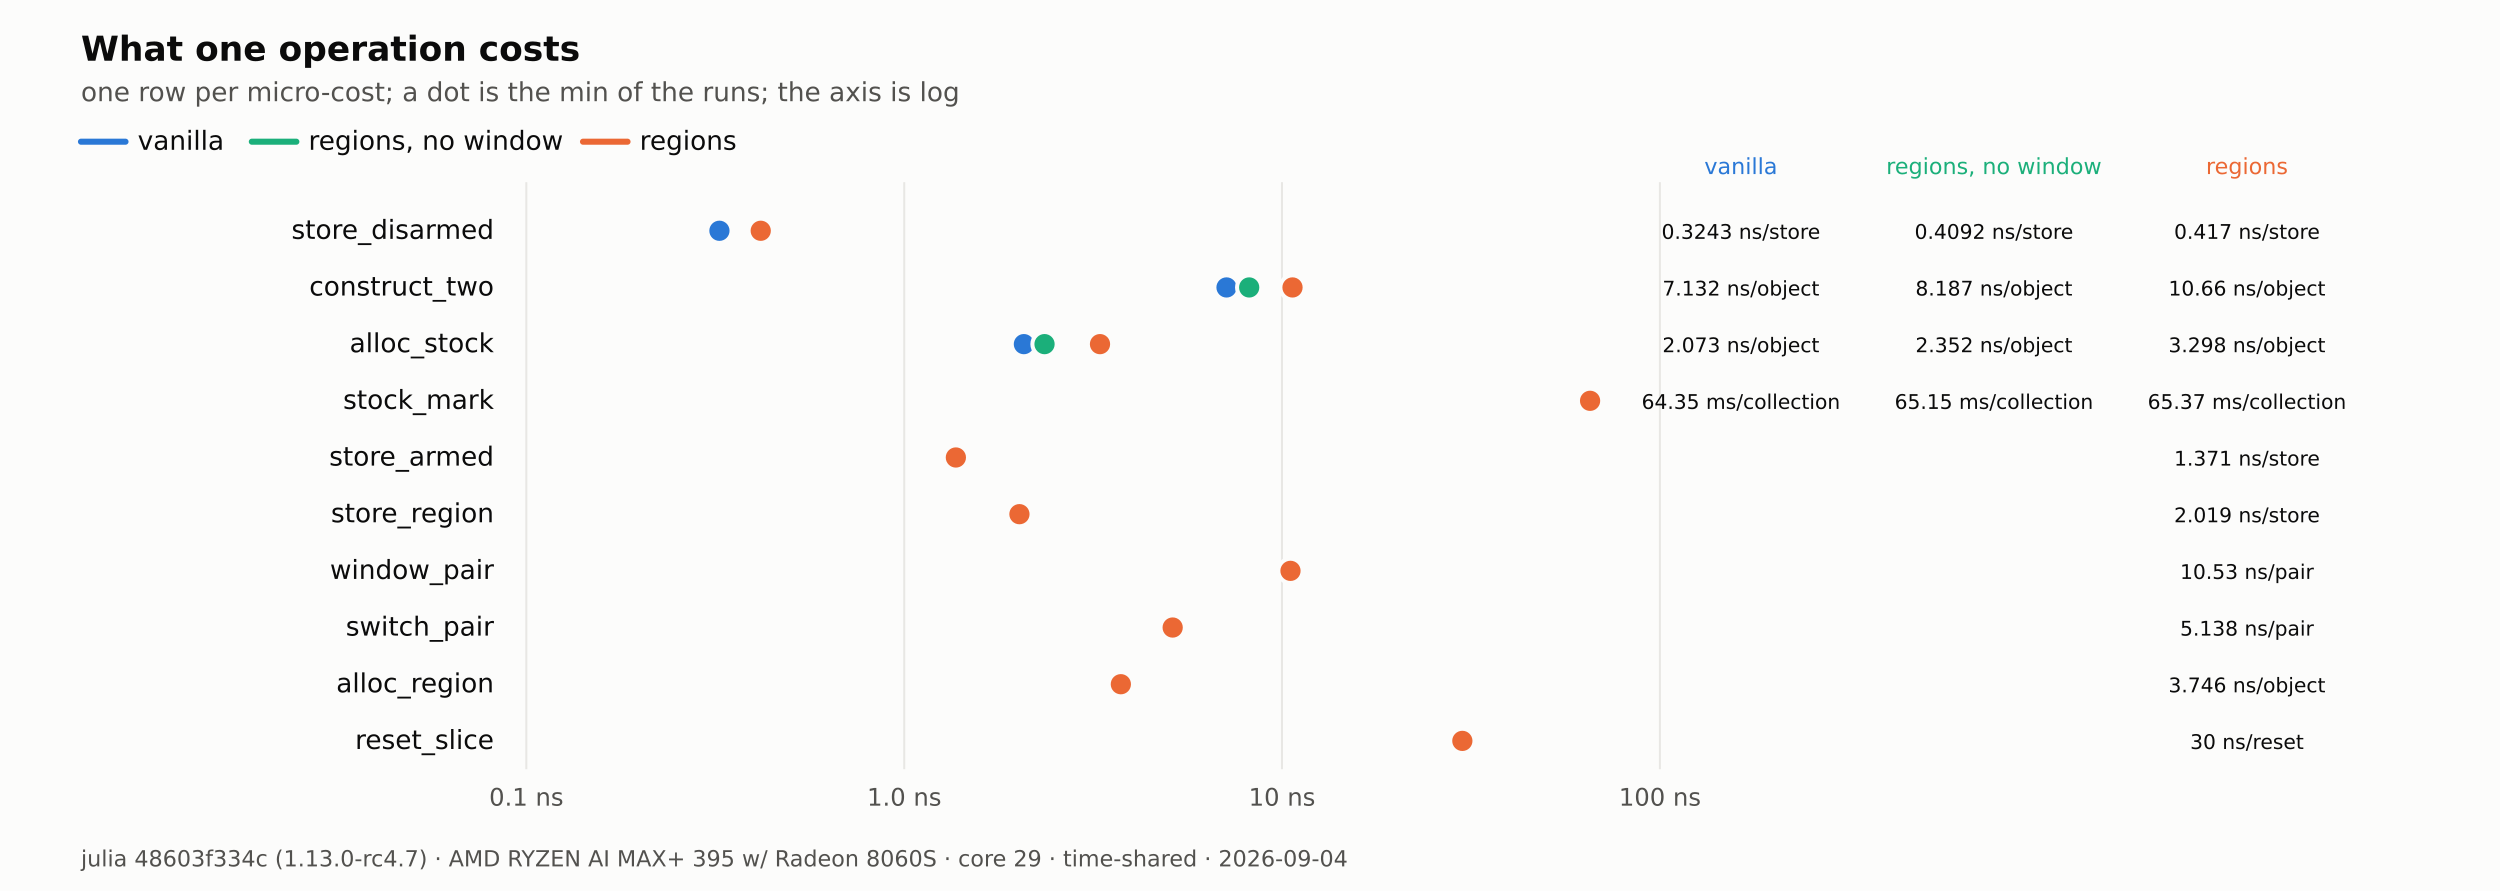
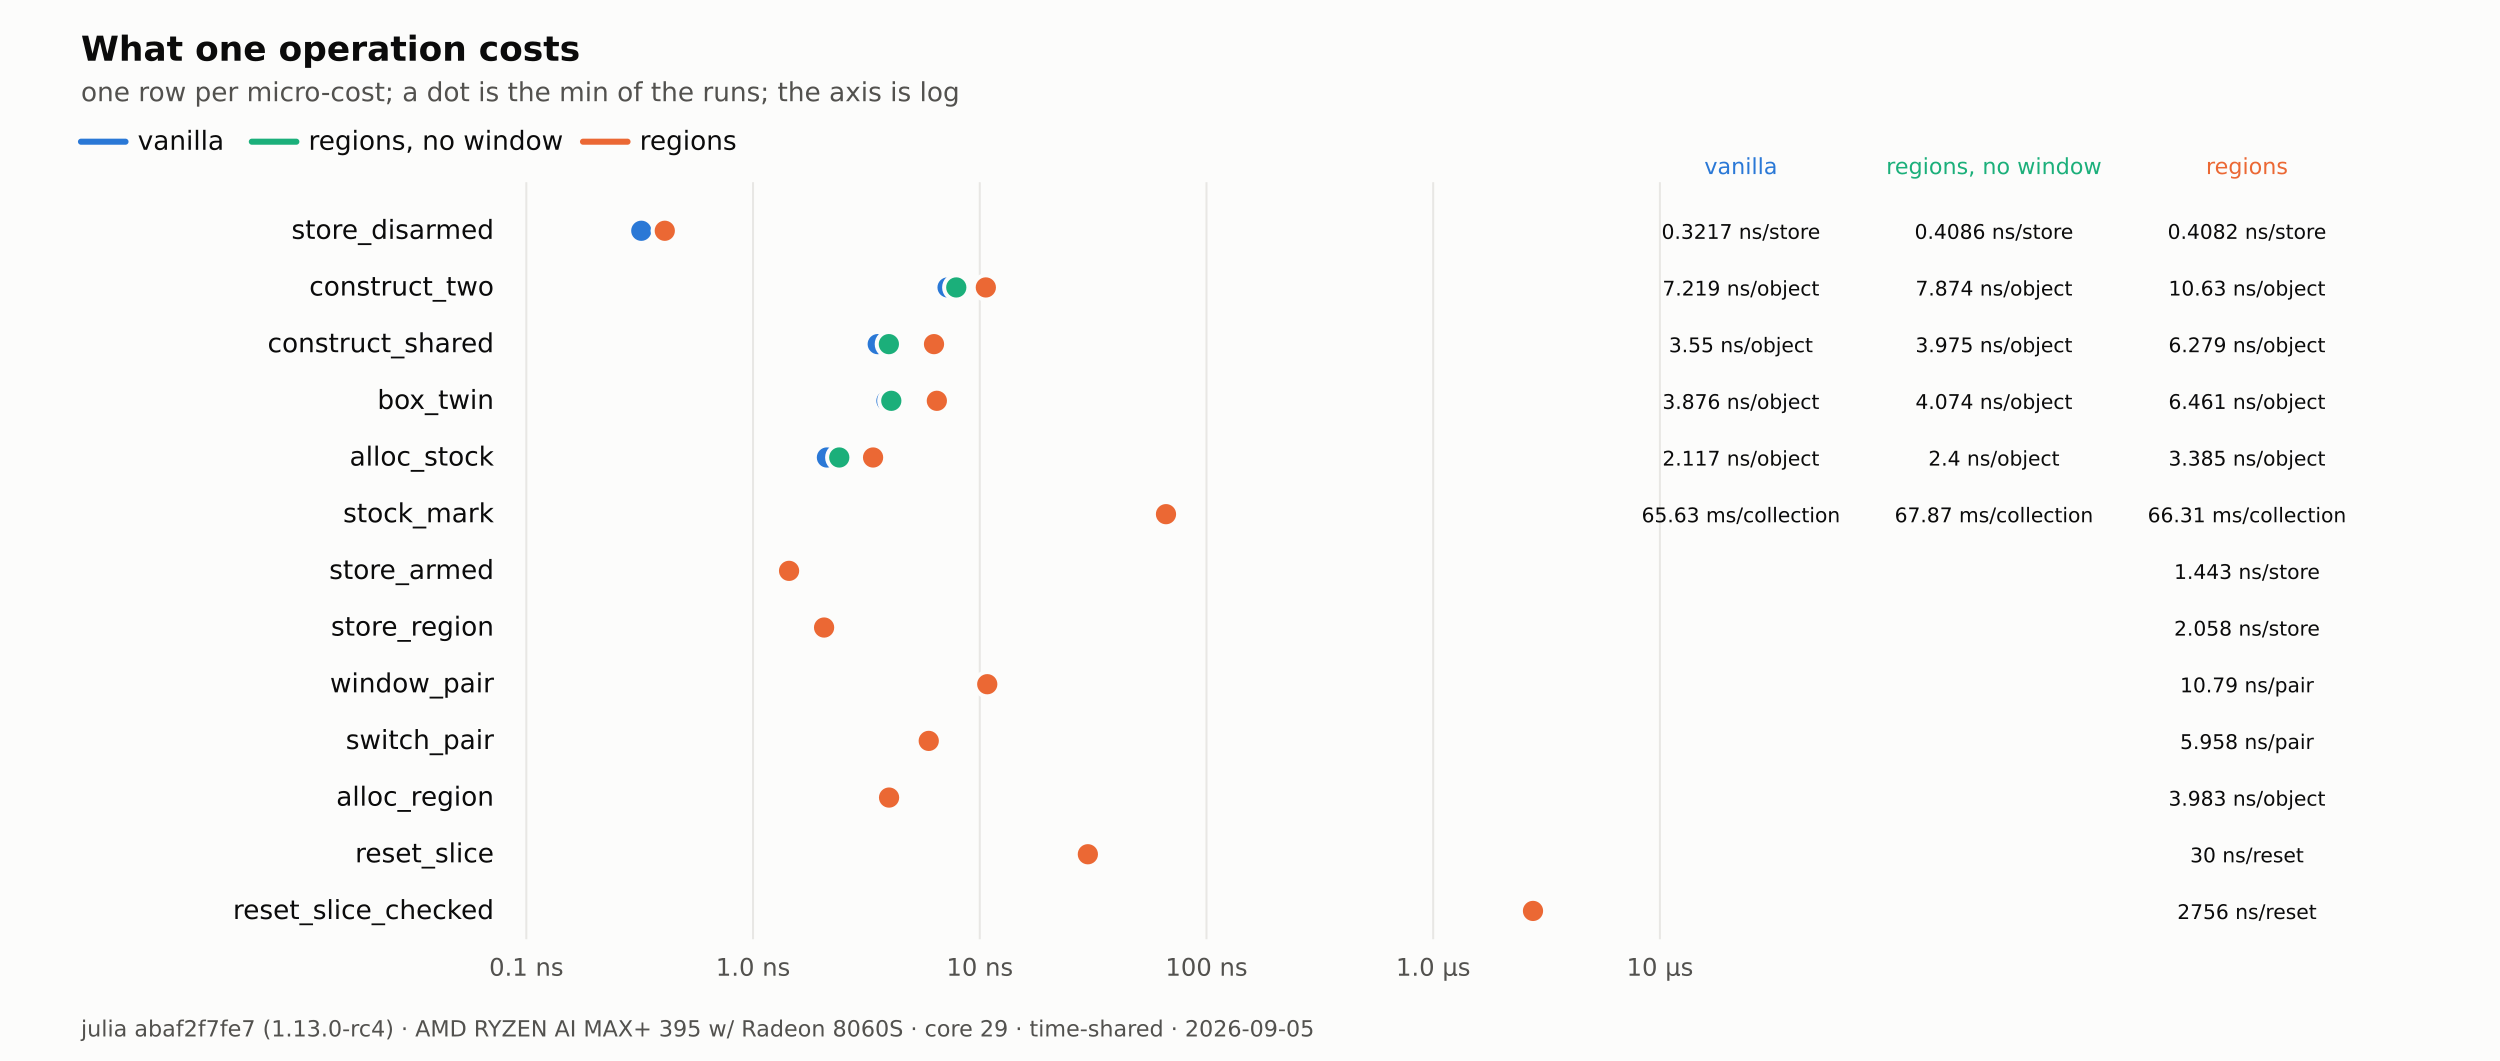
- <svg xmlns="http://www.w3.org/2000/svg" viewBox="0 0 1235 440" font-size="13">
-   <rect width="1235" height="440" fill="#fcfcfb" />
+ <svg xmlns="http://www.w3.org/2000/svg" viewBox="0 0 1235 524" font-size="13">
+   <rect width="1235" height="524" fill="#fcfcfb" />
  <text x="40.0" y="30.0" font-family="DejaVu Sans, sans-serif" font-size="17" fill="#0b0b0b" text-anchor="start" font-weight="bold">What one operation costs</text>
  <text x="40.0" y="50.0" font-family="DejaVu Sans, sans-serif" font-size="13" fill="#52514e" text-anchor="start">one row per micro-cost; a dot is the min of the runs; the axis is log</text>
  <line x1="40" y1="70" x2="62" y2="70" stroke="#2a78d6" stroke-width="3" stroke-linecap="round" />
  <text x="68.0" y="74.0" font-family="DejaVu Sans, sans-serif" font-size="13" fill="#0b0b0b" text-anchor="start">vanilla</text>
  <line x1="124.4" y1="70" x2="146.4" y2="70" stroke="#1baf7a" stroke-width="3" stroke-linecap="round" />
  <text x="152.4" y="74.0" font-family="DejaVu Sans, sans-serif" font-size="13" fill="#0b0b0b" text-anchor="start">regions, no window</text>
  <line x1="288.0" y1="70" x2="310.0" y2="70" stroke="#eb6834" stroke-width="3" stroke-linecap="round" />
  <text x="316.0" y="74.0" font-family="DejaVu Sans, sans-serif" font-size="13" fill="#0b0b0b" text-anchor="start">regions</text>
-   <line x1="260.0" y1="90" x2="260.0" y2="380" stroke="#e8e7e4" stroke-width="1" />
-   <text x="260.0" y="398.0" font-family="DejaVu Sans, sans-serif" font-size="12" fill="#52514e" text-anchor="middle">0.1 ns</text>
-   <line x1="446.7" y1="90" x2="446.7" y2="380" stroke="#e8e7e4" stroke-width="1" />
-   <text x="446.7" y="398.0" font-family="DejaVu Sans, sans-serif" font-size="12" fill="#52514e" text-anchor="middle">1.0 ns</text>
-   <line x1="633.3" y1="90" x2="633.3" y2="380" stroke="#e8e7e4" stroke-width="1" />
-   <text x="633.3" y="398.0" font-family="DejaVu Sans, sans-serif" font-size="12" fill="#52514e" text-anchor="middle">10 ns</text>
-   <line x1="820.0" y1="90" x2="820.0" y2="380" stroke="#e8e7e4" stroke-width="1" />
-   <text x="820.0" y="398.0" font-family="DejaVu Sans, sans-serif" font-size="12" fill="#52514e" text-anchor="middle">100 ns</text>
+   <line x1="260.0" y1="90" x2="260.0" y2="464" stroke="#e8e7e4" stroke-width="1" />
+   <text x="260.0" y="482.0" font-family="DejaVu Sans, sans-serif" font-size="12" fill="#52514e" text-anchor="middle">0.1 ns</text>
+   <line x1="372.0" y1="90" x2="372.0" y2="464" stroke="#e8e7e4" stroke-width="1" />
+   <text x="372.0" y="482.0" font-family="DejaVu Sans, sans-serif" font-size="12" fill="#52514e" text-anchor="middle">1.0 ns</text>
+   <line x1="484.0" y1="90" x2="484.0" y2="464" stroke="#e8e7e4" stroke-width="1" />
+   <text x="484.0" y="482.0" font-family="DejaVu Sans, sans-serif" font-size="12" fill="#52514e" text-anchor="middle">10 ns</text>
+   <line x1="596.0" y1="90" x2="596.0" y2="464" stroke="#e8e7e4" stroke-width="1" />
+   <text x="596.0" y="482.0" font-family="DejaVu Sans, sans-serif" font-size="12" fill="#52514e" text-anchor="middle">100 ns</text>
+   <line x1="708.0" y1="90" x2="708.0" y2="464" stroke="#e8e7e4" stroke-width="1" />
+   <text x="708.0" y="482.0" font-family="DejaVu Sans, sans-serif" font-size="12" fill="#52514e" text-anchor="middle">1.0 µs</text>
+   <line x1="820.0" y1="90" x2="820.0" y2="464" stroke="#e8e7e4" stroke-width="1" />
+   <text x="820.0" y="482.0" font-family="DejaVu Sans, sans-serif" font-size="12" fill="#52514e" text-anchor="middle">10 µs</text>
  <text x="860.0" y="86.0" font-family="DejaVu Sans, sans-serif" font-size="11" fill="#2a78d6" text-anchor="middle">vanilla</text>
  <text x="985.0" y="86.0" font-family="DejaVu Sans, sans-serif" font-size="11" fill="#1baf7a" text-anchor="middle">regions, no window</text>
  <text x="1110.0" y="86.0" font-family="DejaVu Sans, sans-serif" font-size="11" fill="#eb6834" text-anchor="middle">regions</text>
  <text x="244.0" y="118.0" font-family="DejaVu Sans, sans-serif" font-size="13" fill="#0b0b0b" text-anchor="end">store_disarmed</text>
-   <circle cx="355.4" cy="114.0" r="6" fill="#2a78d6" stroke="#fcfcfb" stroke-width="2" />
-   <text x="860.0" y="118.0" font-family="DejaVu Sans, sans-serif" font-size="10" fill="#0b0b0b" text-anchor="middle">0.3243 ns/store</text>
-   <circle cx="374.2" cy="114.0" r="6" fill="#1baf7a" stroke="#fcfcfb" stroke-width="2" />
-   <text x="985.0" y="118.0" font-family="DejaVu Sans, sans-serif" font-size="10" fill="#0b0b0b" text-anchor="middle">0.4092 ns/store</text>
-   <circle cx="375.8" cy="114.0" r="6" fill="#eb6834" stroke="#fcfcfb" stroke-width="2" />
-   <text x="1110.0" y="118.0" font-family="DejaVu Sans, sans-serif" font-size="10" fill="#0b0b0b" text-anchor="middle">0.417 ns/store</text>
+   <circle cx="316.8" cy="114.0" r="6" fill="#2a78d6" stroke="#fcfcfb" stroke-width="2" />
+   <text x="860.0" y="118.0" font-family="DejaVu Sans, sans-serif" font-size="10" fill="#0b0b0b" text-anchor="middle">0.3217 ns/store</text>
+   <circle cx="328.5" cy="114.0" r="6" fill="#1baf7a" stroke="#fcfcfb" stroke-width="2" />
+   <text x="985.0" y="118.0" font-family="DejaVu Sans, sans-serif" font-size="10" fill="#0b0b0b" text-anchor="middle">0.4086 ns/store</text>
+   <circle cx="328.4" cy="114.0" r="6" fill="#eb6834" stroke="#fcfcfb" stroke-width="2" />
+   <text x="1110.0" y="118.0" font-family="DejaVu Sans, sans-serif" font-size="10" fill="#0b0b0b" text-anchor="middle">0.4082 ns/store</text>
  <text x="244.0" y="146.0" font-family="DejaVu Sans, sans-serif" font-size="13" fill="#0b0b0b" text-anchor="end">construct_two</text>
-   <circle cx="605.9" cy="142.0" r="6" fill="#2a78d6" stroke="#fcfcfb" stroke-width="2" />
-   <text x="860.0" y="146.0" font-family="DejaVu Sans, sans-serif" font-size="10" fill="#0b0b0b" text-anchor="middle">7.132 ns/object</text>
-   <circle cx="617.1" cy="142.0" r="6" fill="#1baf7a" stroke="#fcfcfb" stroke-width="2" />
-   <text x="985.0" y="146.0" font-family="DejaVu Sans, sans-serif" font-size="10" fill="#0b0b0b" text-anchor="middle">8.187 ns/object</text>
-   <circle cx="638.5" cy="142.0" r="6" fill="#eb6834" stroke="#fcfcfb" stroke-width="2" />
-   <text x="1110.0" y="146.0" font-family="DejaVu Sans, sans-serif" font-size="10" fill="#0b0b0b" text-anchor="middle">10.66 ns/object</text>
-   <text x="244.0" y="174.0" font-family="DejaVu Sans, sans-serif" font-size="13" fill="#0b0b0b" text-anchor="end">alloc_stock</text>
-   <circle cx="505.8" cy="170.0" r="6" fill="#2a78d6" stroke="#fcfcfb" stroke-width="2" />
-   <text x="860.0" y="174.0" font-family="DejaVu Sans, sans-serif" font-size="10" fill="#0b0b0b" text-anchor="middle">2.073 ns/object</text>
-   <circle cx="516.0" cy="170.0" r="6" fill="#1baf7a" stroke="#fcfcfb" stroke-width="2" />
-   <text x="985.0" y="174.0" font-family="DejaVu Sans, sans-serif" font-size="10" fill="#0b0b0b" text-anchor="middle">2.352 ns/object</text>
-   <circle cx="543.4" cy="170.0" r="6" fill="#eb6834" stroke="#fcfcfb" stroke-width="2" />
-   <text x="1110.0" y="174.0" font-family="DejaVu Sans, sans-serif" font-size="10" fill="#0b0b0b" text-anchor="middle">3.298 ns/object</text>
-   <text x="244.0" y="202.0" font-family="DejaVu Sans, sans-serif" font-size="13" fill="#0b0b0b" text-anchor="end">stock_mark</text>
-   <circle cx="784.3" cy="198.0" r="6" fill="#2a78d6" stroke="#fcfcfb" stroke-width="2" />
-   <text x="860.0" y="202.0" font-family="DejaVu Sans, sans-serif" font-size="10" fill="#0b0b0b" text-anchor="middle">64.35 ms/collection</text>
-   <circle cx="785.3" cy="198.0" r="6" fill="#1baf7a" stroke="#fcfcfb" stroke-width="2" />
-   <text x="985.0" y="202.0" font-family="DejaVu Sans, sans-serif" font-size="10" fill="#0b0b0b" text-anchor="middle">65.15 ms/collection</text>
-   <circle cx="785.5" cy="198.0" r="6" fill="#eb6834" stroke="#fcfcfb" stroke-width="2" />
-   <text x="1110.0" y="202.0" font-family="DejaVu Sans, sans-serif" font-size="10" fill="#0b0b0b" text-anchor="middle">65.37 ms/collection</text>
-   <text x="244.0" y="230.0" font-family="DejaVu Sans, sans-serif" font-size="13" fill="#0b0b0b" text-anchor="end">store_armed</text>
-   <circle cx="472.2" cy="226.0" r="6" fill="#eb6834" stroke="#fcfcfb" stroke-width="2" />
-   <text x="1110.0" y="230.0" font-family="DejaVu Sans, sans-serif" font-size="10" fill="#0b0b0b" text-anchor="middle">1.371 ns/store</text>
-   <text x="244.0" y="258.0" font-family="DejaVu Sans, sans-serif" font-size="13" fill="#0b0b0b" text-anchor="end">store_region</text>
-   <circle cx="503.6" cy="254.0" r="6" fill="#eb6834" stroke="#fcfcfb" stroke-width="2" />
-   <text x="1110.0" y="258.0" font-family="DejaVu Sans, sans-serif" font-size="10" fill="#0b0b0b" text-anchor="middle">2.019 ns/store</text>
-   <text x="244.0" y="286.0" font-family="DejaVu Sans, sans-serif" font-size="13" fill="#0b0b0b" text-anchor="end">window_pair</text>
-   <circle cx="637.5" cy="282.0" r="6" fill="#eb6834" stroke="#fcfcfb" stroke-width="2" />
-   <text x="1110.0" y="286.0" font-family="DejaVu Sans, sans-serif" font-size="10" fill="#0b0b0b" text-anchor="middle">10.53 ns/pair</text>
-   <text x="244.0" y="314.0" font-family="DejaVu Sans, sans-serif" font-size="13" fill="#0b0b0b" text-anchor="end">switch_pair</text>
-   <circle cx="579.3" cy="310.0" r="6" fill="#eb6834" stroke="#fcfcfb" stroke-width="2" />
-   <text x="1110.0" y="314.0" font-family="DejaVu Sans, sans-serif" font-size="10" fill="#0b0b0b" text-anchor="middle">5.138 ns/pair</text>
-   <text x="244.0" y="342.0" font-family="DejaVu Sans, sans-serif" font-size="13" fill="#0b0b0b" text-anchor="end">alloc_region</text>
-   <circle cx="553.7" cy="338.0" r="6" fill="#eb6834" stroke="#fcfcfb" stroke-width="2" />
-   <text x="1110.0" y="342.0" font-family="DejaVu Sans, sans-serif" font-size="10" fill="#0b0b0b" text-anchor="middle">3.746 ns/object</text>
-   <text x="244.0" y="370.0" font-family="DejaVu Sans, sans-serif" font-size="13" fill="#0b0b0b" text-anchor="end">reset_slice</text>
-   <circle cx="722.4" cy="366.0" r="6" fill="#eb6834" stroke="#fcfcfb" stroke-width="2" />
-   <text x="1110.0" y="370.0" font-family="DejaVu Sans, sans-serif" font-size="10" fill="#0b0b0b" text-anchor="middle">30 ns/reset</text>
-   <text x="40.0" y="428.0" font-family="DejaVu Sans, sans-serif" font-size="11" fill="#52514e" text-anchor="start">julia 48603f334c (1.13.0-rc4.7) · AMD RYZEN AI MAX+ 395 w/ Radeon 8060S · core 29 · time-shared · 2026-09-04</text>
+   <circle cx="468.1" cy="142.0" r="6" fill="#2a78d6" stroke="#fcfcfb" stroke-width="2" />
+   <text x="860.0" y="146.0" font-family="DejaVu Sans, sans-serif" font-size="10" fill="#0b0b0b" text-anchor="middle">7.219 ns/object</text>
+   <circle cx="472.4" cy="142.0" r="6" fill="#1baf7a" stroke="#fcfcfb" stroke-width="2" />
+   <text x="985.0" y="146.0" font-family="DejaVu Sans, sans-serif" font-size="10" fill="#0b0b0b" text-anchor="middle">7.874 ns/object</text>
+   <circle cx="487.0" cy="142.0" r="6" fill="#eb6834" stroke="#fcfcfb" stroke-width="2" />
+   <text x="1110.0" y="146.0" font-family="DejaVu Sans, sans-serif" font-size="10" fill="#0b0b0b" text-anchor="middle">10.63 ns/object</text>
+   <text x="244.0" y="174.0" font-family="DejaVu Sans, sans-serif" font-size="13" fill="#0b0b0b" text-anchor="end">construct_shared</text>
+   <circle cx="433.6" cy="170.0" r="6" fill="#2a78d6" stroke="#fcfcfb" stroke-width="2" />
+   <text x="860.0" y="174.0" font-family="DejaVu Sans, sans-serif" font-size="10" fill="#0b0b0b" text-anchor="middle">3.55 ns/object</text>
+   <circle cx="439.1" cy="170.0" r="6" fill="#1baf7a" stroke="#fcfcfb" stroke-width="2" />
+   <text x="985.0" y="174.0" font-family="DejaVu Sans, sans-serif" font-size="10" fill="#0b0b0b" text-anchor="middle">3.975 ns/object</text>
+   <circle cx="461.4" cy="170.0" r="6" fill="#eb6834" stroke="#fcfcfb" stroke-width="2" />
+   <text x="1110.0" y="174.0" font-family="DejaVu Sans, sans-serif" font-size="10" fill="#0b0b0b" text-anchor="middle">6.279 ns/object</text>
+   <text x="244.0" y="202.0" font-family="DejaVu Sans, sans-serif" font-size="13" fill="#0b0b0b" text-anchor="end">box_twin</text>
+   <circle cx="437.9" cy="198.0" r="6" fill="#2a78d6" stroke="#fcfcfb" stroke-width="2" />
+   <text x="860.0" y="202.0" font-family="DejaVu Sans, sans-serif" font-size="10" fill="#0b0b0b" text-anchor="middle">3.876 ns/object</text>
+   <circle cx="440.3" cy="198.0" r="6" fill="#1baf7a" stroke="#fcfcfb" stroke-width="2" />
+   <text x="985.0" y="202.0" font-family="DejaVu Sans, sans-serif" font-size="10" fill="#0b0b0b" text-anchor="middle">4.074 ns/object</text>
+   <circle cx="462.8" cy="198.0" r="6" fill="#eb6834" stroke="#fcfcfb" stroke-width="2" />
+   <text x="1110.0" y="202.0" font-family="DejaVu Sans, sans-serif" font-size="10" fill="#0b0b0b" text-anchor="middle">6.461 ns/object</text>
+   <text x="244.0" y="230.0" font-family="DejaVu Sans, sans-serif" font-size="13" fill="#0b0b0b" text-anchor="end">alloc_stock</text>
+   <circle cx="408.5" cy="226.0" r="6" fill="#2a78d6" stroke="#fcfcfb" stroke-width="2" />
+   <text x="860.0" y="230.0" font-family="DejaVu Sans, sans-serif" font-size="10" fill="#0b0b0b" text-anchor="middle">2.117 ns/object</text>
+   <circle cx="414.6" cy="226.0" r="6" fill="#1baf7a" stroke="#fcfcfb" stroke-width="2" />
+   <text x="985.0" y="230.0" font-family="DejaVu Sans, sans-serif" font-size="10" fill="#0b0b0b" text-anchor="middle">2.4 ns/object</text>
+   <circle cx="431.3" cy="226.0" r="6" fill="#eb6834" stroke="#fcfcfb" stroke-width="2" />
+   <text x="1110.0" y="230.0" font-family="DejaVu Sans, sans-serif" font-size="10" fill="#0b0b0b" text-anchor="middle">3.385 ns/object</text>
+   <text x="244.0" y="258.0" font-family="DejaVu Sans, sans-serif" font-size="13" fill="#0b0b0b" text-anchor="end">stock_mark</text>
+   <circle cx="575.5" cy="254.0" r="6" fill="#2a78d6" stroke="#fcfcfb" stroke-width="2" />
+   <text x="860.0" y="258.0" font-family="DejaVu Sans, sans-serif" font-size="10" fill="#0b0b0b" text-anchor="middle">65.63 ms/collection</text>
+   <circle cx="577.1" cy="254.0" r="6" fill="#1baf7a" stroke="#fcfcfb" stroke-width="2" />
+   <text x="985.0" y="258.0" font-family="DejaVu Sans, sans-serif" font-size="10" fill="#0b0b0b" text-anchor="middle">67.87 ms/collection</text>
+   <circle cx="576.0" cy="254.0" r="6" fill="#eb6834" stroke="#fcfcfb" stroke-width="2" />
+   <text x="1110.0" y="258.0" font-family="DejaVu Sans, sans-serif" font-size="10" fill="#0b0b0b" text-anchor="middle">66.31 ms/collection</text>
+   <text x="244.0" y="286.0" font-family="DejaVu Sans, sans-serif" font-size="13" fill="#0b0b0b" text-anchor="end">store_armed</text>
+   <circle cx="389.8" cy="282.0" r="6" fill="#eb6834" stroke="#fcfcfb" stroke-width="2" />
+   <text x="1110.0" y="286.0" font-family="DejaVu Sans, sans-serif" font-size="10" fill="#0b0b0b" text-anchor="middle">1.443 ns/store</text>
+   <text x="244.0" y="314.0" font-family="DejaVu Sans, sans-serif" font-size="13" fill="#0b0b0b" text-anchor="end">store_region</text>
+   <circle cx="407.1" cy="310.0" r="6" fill="#eb6834" stroke="#fcfcfb" stroke-width="2" />
+   <text x="1110.0" y="314.0" font-family="DejaVu Sans, sans-serif" font-size="10" fill="#0b0b0b" text-anchor="middle">2.058 ns/store</text>
+   <text x="244.0" y="342.0" font-family="DejaVu Sans, sans-serif" font-size="13" fill="#0b0b0b" text-anchor="end">window_pair</text>
+   <circle cx="487.7" cy="338.0" r="6" fill="#eb6834" stroke="#fcfcfb" stroke-width="2" />
+   <text x="1110.0" y="342.0" font-family="DejaVu Sans, sans-serif" font-size="10" fill="#0b0b0b" text-anchor="middle">10.79 ns/pair</text>
+   <text x="244.0" y="370.0" font-family="DejaVu Sans, sans-serif" font-size="13" fill="#0b0b0b" text-anchor="end">switch_pair</text>
+   <circle cx="458.8" cy="366.0" r="6" fill="#eb6834" stroke="#fcfcfb" stroke-width="2" />
+   <text x="1110.0" y="370.0" font-family="DejaVu Sans, sans-serif" font-size="10" fill="#0b0b0b" text-anchor="middle">5.958 ns/pair</text>
+   <text x="244.0" y="398.0" font-family="DejaVu Sans, sans-serif" font-size="13" fill="#0b0b0b" text-anchor="end">alloc_region</text>
+   <circle cx="439.2" cy="394.0" r="6" fill="#eb6834" stroke="#fcfcfb" stroke-width="2" />
+   <text x="1110.0" y="398.0" font-family="DejaVu Sans, sans-serif" font-size="10" fill="#0b0b0b" text-anchor="middle">3.983 ns/object</text>
+   <text x="244.0" y="426.0" font-family="DejaVu Sans, sans-serif" font-size="13" fill="#0b0b0b" text-anchor="end">reset_slice</text>
+   <circle cx="537.4" cy="422.0" r="6" fill="#eb6834" stroke="#fcfcfb" stroke-width="2" />
+   <text x="1110.0" y="426.0" font-family="DejaVu Sans, sans-serif" font-size="10" fill="#0b0b0b" text-anchor="middle">30 ns/reset</text>
+   <text x="244.0" y="454.0" font-family="DejaVu Sans, sans-serif" font-size="13" fill="#0b0b0b" text-anchor="end">reset_slice_checked</text>
+   <circle cx="757.3" cy="450.0" r="6" fill="#eb6834" stroke="#fcfcfb" stroke-width="2" />
+   <text x="1110.0" y="454.0" font-family="DejaVu Sans, sans-serif" font-size="10" fill="#0b0b0b" text-anchor="middle">2756 ns/reset</text>
+   <text x="40.0" y="512.0" font-family="DejaVu Sans, sans-serif" font-size="11" fill="#52514e" text-anchor="start">julia abaf2f7fe7 (1.13.0-rc4) · AMD RYZEN AI MAX+ 395 w/ Radeon 8060S · core 29 · time-shared · 2026-09-05</text>
</svg>
